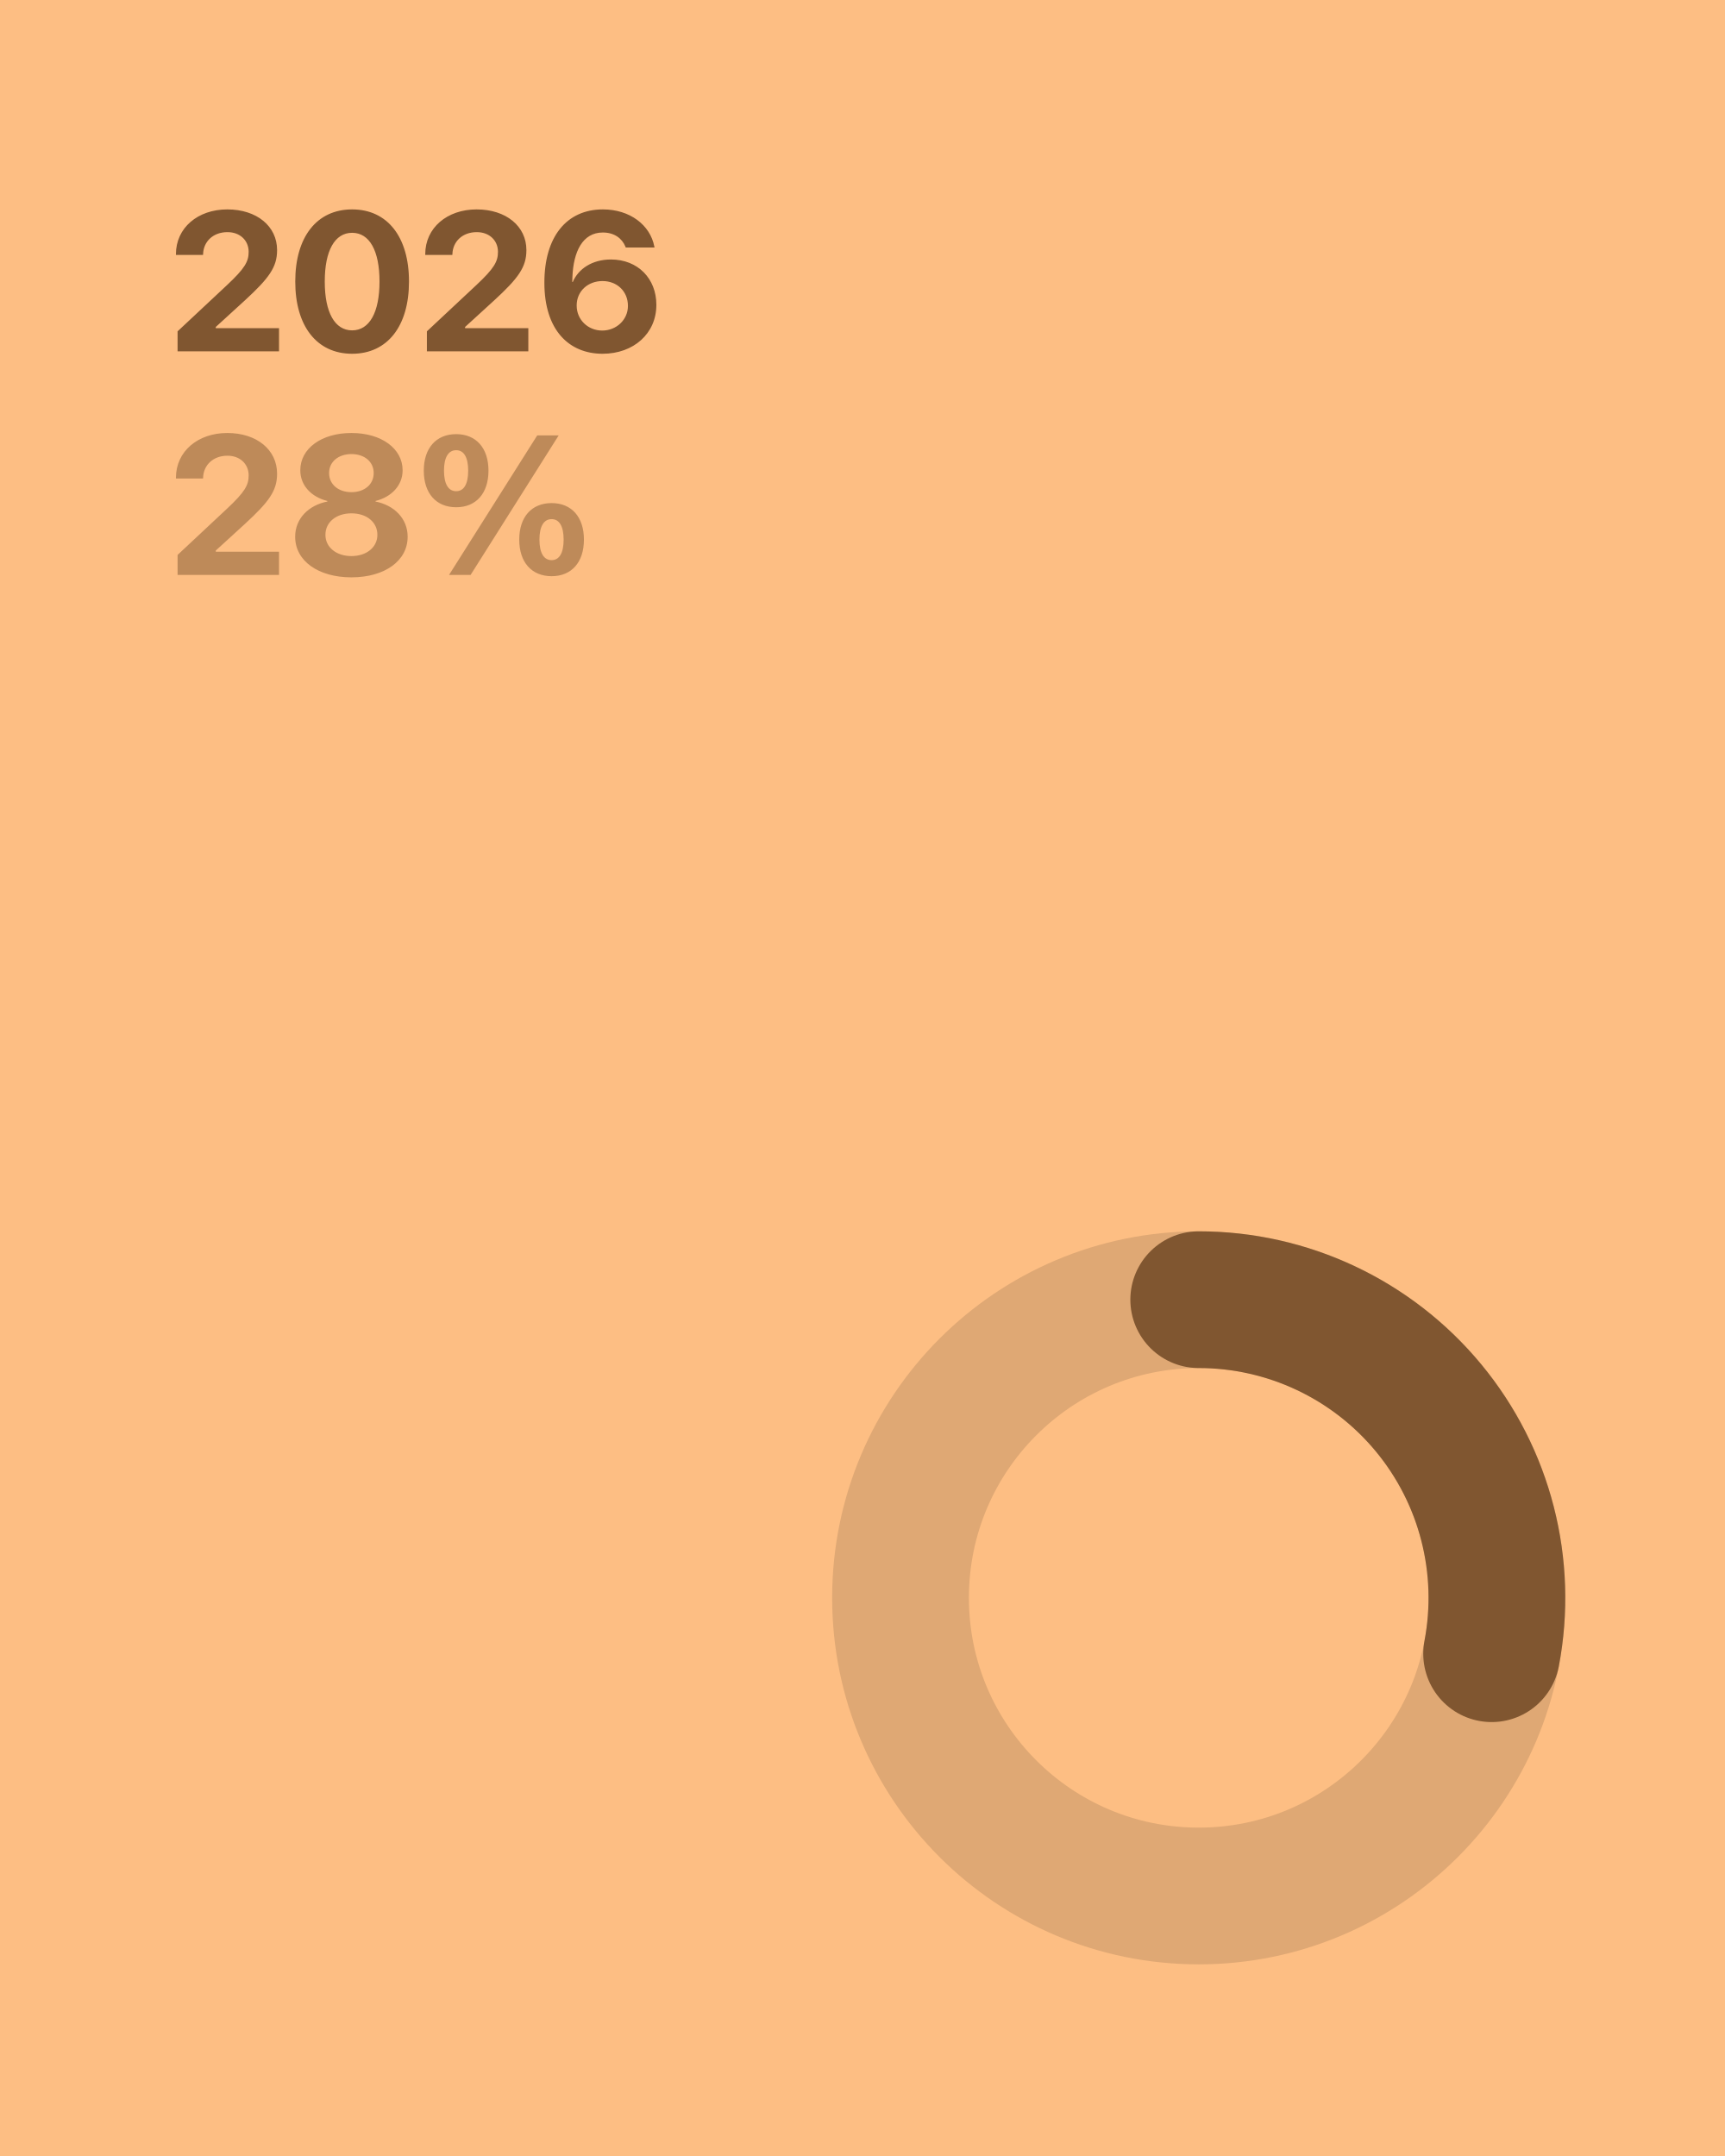
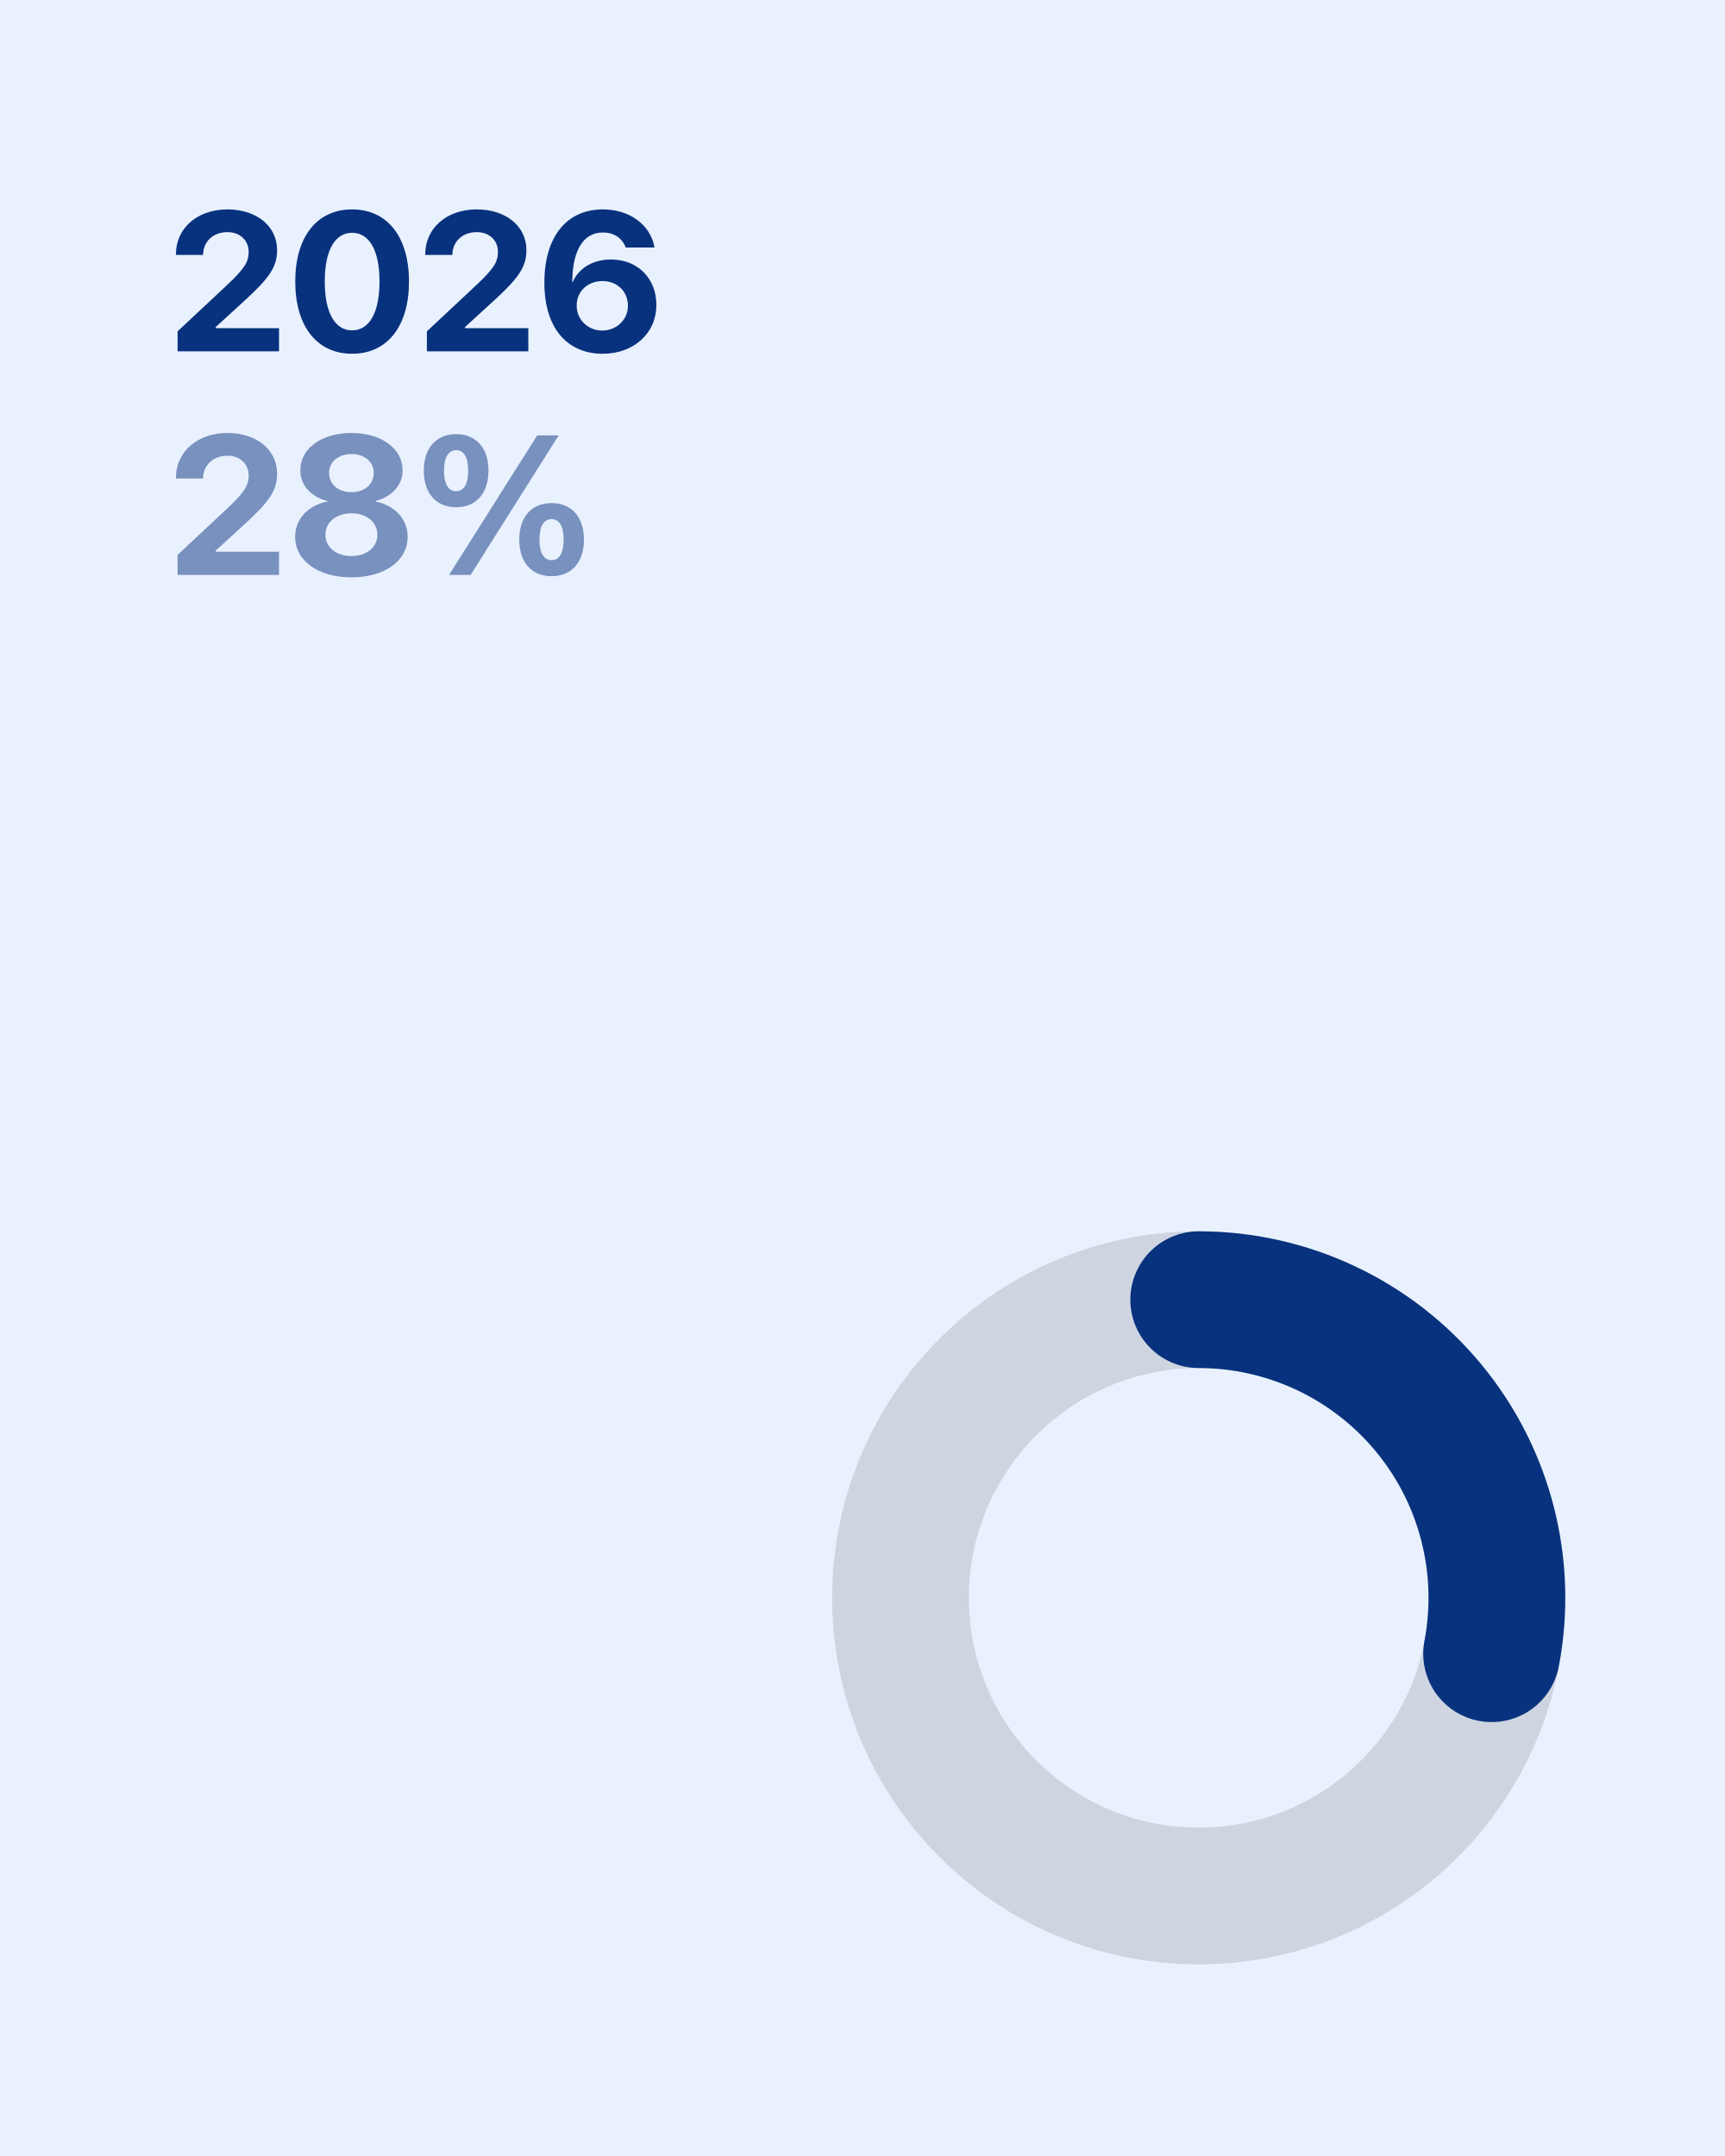
<svg xmlns="http://www.w3.org/2000/svg" viewBox="0 0 1080 1350" width="1080" height="1350">
-   <rect width="1080" height="1350" fill="#FDBE83" />
+   <rect width="1080" height="1350" fill="#E9F1FF" />
  <circle opacity="0.12" cx="750.5" cy="1000.5" r="186.692" fill="none" stroke="#000000" stroke-width="85.617" />
-   <path d="M750.5 813.808 A186.692 186.692 0 0 1 933.885 1035.483" fill="none" stroke="#805630" stroke-width="85.617" stroke-linecap="round" stroke-linejoin="round" />
-   <path d="M111.18 220L174.69 220L174.69 205.47L135.09 205.47L135.09 204.74L153.38 188.03C168.45 174.17 173.48 167.26 173.48 156.67L173.48 156.55C173.48 141.65 160.76 131.12 142.30 131.12C123.83 131.12 110.15 142.68 110.15 159.15L110.15 159.63L127.10 159.63L127.16 159.09C127.40 151.22 133.46 145.35 142.42 145.35C150.17 145.35 155.62 150.43 155.68 157.58L155.68 157.70C155.68 163.75 153.32 168.05 142.05 178.59L111.18 207.47ZM220.46 221.51C242.62 221.51 256.06 204.14 256.06 176.35L256.06 176.22C256.06 148.43 242.62 131.12 220.46 131.12C198.30 131.12 184.86 148.43 184.86 176.22L184.86 176.35C184.86 204.14 198.30 221.51 220.46 221.51ZM220.46 206.86C209.56 206.86 203.33 195.54 203.33 176.35L203.33 176.22C203.33 157.03 209.56 145.77 220.46 145.77C231.36 145.77 237.60 157.03 237.60 176.22L237.60 176.35C237.60 195.54 231.36 206.86 220.46 206.86ZM267.27 220L330.78 220L330.78 205.47L291.18 205.47L291.18 204.74L309.47 188.03C324.54 174.17 329.57 167.26 329.57 156.67L329.57 156.55C329.57 141.65 316.85 131.12 298.39 131.12C279.92 131.12 266.24 142.68 266.24 159.15L266.24 159.63L283.19 159.63L283.25 159.09C283.49 151.22 289.55 145.35 298.51 145.35C306.26 145.35 311.71 150.43 311.77 157.58L311.77 157.70C311.77 163.75 309.41 168.05 298.14 178.59L267.27 207.47ZM377.28 221.51C396.71 221.51 410.94 208.80 410.94 190.94L410.94 190.82C410.94 174.47 399.38 162.48 382.49 162.48C370.68 162.48 362.08 168.41 358.63 176.53L358.27 176.53C358.27 175.62 358.33 174.41 358.39 173.20C359.05 157.76 364.63 145.59 377.40 145.59C384.54 145.59 389.39 149.16 391.57 154.43L391.75 154.97L409.79 154.97L409.67 154.37C407.07 140.87 394.35 131.12 377.46 131.12C354.70 131.12 340.83 148.31 340.83 176.95L340.83 177.07C340.83 206.68 356.21 221.51 377.28 221.51ZM361.05 191.36L361.05 191.24C361.05 182.34 368.08 175.98 377.22 175.98C386.30 175.98 393.14 182.40 393.14 191.48L393.14 191.60C393.14 200.20 385.94 206.98 377.04 206.98C368.08 206.98 361.05 200.14 361.05 191.36Z" fill="#805630" />
-   <path d="M111.18 360L174.69 360L174.69 345.47L135.09 345.47L135.09 344.74L153.38 328.03C168.45 314.17 173.48 307.26 173.48 296.67L173.48 296.55C173.48 281.65 160.76 271.12 142.30 271.12C123.83 271.12 110.15 282.68 110.15 299.15L110.15 299.63L127.10 299.63L127.16 299.09C127.40 291.22 133.46 285.35 142.42 285.35C150.17 285.35 155.62 290.43 155.68 297.58L155.68 297.70C155.68 303.75 153.32 308.05 142.05 318.59L111.18 347.47ZM220.04 361.51C240.87 361.51 255.22 351.16 255.22 336.14L255.22 336.02C255.22 324.70 246.80 316.35 235.12 314.04L235.12 313.68C245.17 311.20 252.07 303.87 252.07 294.55L252.07 294.43C252.07 280.93 238.87 271.12 220.04 271.12C201.15 271.12 188.01 280.93 188.01 294.43L188.01 294.55C188.01 303.87 194.85 311.20 204.96 313.68L204.96 314.04C193.22 316.35 184.80 324.70 184.80 336.02L184.80 336.14C184.80 351.16 199.21 361.51 220.04 361.51ZM220.04 308.17C211.80 308.17 206.05 303.27 206.05 296.24L206.05 296.12C206.05 289.16 211.87 284.32 220.04 284.32C228.21 284.32 233.96 289.16 233.96 296.12L233.96 296.24C233.96 303.27 228.27 308.17 220.04 308.17ZM220.04 348.19C210.47 348.19 203.75 342.62 203.75 334.93L203.75 334.81C203.75 327.06 210.41 321.43 220.04 321.43C229.67 321.43 236.27 327.06 236.27 334.81L236.27 334.93C236.27 342.62 229.54 348.19 220.04 348.19ZM285.61 317.62C298.14 317.62 305.83 308.84 305.83 294.73L305.83 294.67C305.83 280.62 298.14 271.84 285.61 271.84C273.02 271.84 265.33 280.62 265.33 294.67L265.33 294.73C265.33 308.84 273.02 317.62 285.61 317.62ZM294.63 360L349.79 272.63L336.35 272.63L281.13 360ZM285.61 307.57C280.71 307.57 277.98 303.03 277.98 294.73L277.98 294.67C277.98 286.44 280.71 281.89 285.61 281.89C290.46 281.89 293.12 286.44 293.12 294.67L293.12 294.73C293.12 303.03 290.46 307.57 285.61 307.57ZM345.37 360.79C357.90 360.79 365.59 352.01 365.59 337.90L365.59 337.84C365.59 323.79 357.90 315.01 345.37 315.01C332.78 315.01 325.09 323.79 325.09 337.84L325.09 337.90C325.09 352.01 332.78 360.79 345.37 360.79ZM345.37 350.74C340.47 350.74 337.74 346.20 337.74 337.90L337.74 337.84C337.74 329.61 340.47 325.06 345.37 325.06C350.21 325.06 352.88 329.61 352.88 337.84L352.88 337.90C352.88 346.20 350.21 350.74 345.37 350.74Z" fill="#805630" opacity="0.5" />
+   <path d="M750.5 813.808 A186.692 186.692 0 0 1 933.885 1035.483" fill="none" stroke="#08327D" stroke-width="85.617" stroke-linecap="round" stroke-linejoin="round" />
+   <path d="M111.18 220L174.69 220L174.69 205.47L135.09 205.47L135.09 204.74L153.38 188.03C168.45 174.17 173.48 167.26 173.48 156.67L173.48 156.55C173.48 141.65 160.76 131.12 142.30 131.12C123.83 131.12 110.15 142.68 110.15 159.15L110.15 159.63L127.10 159.63L127.16 159.09C127.40 151.22 133.46 145.35 142.42 145.35C150.17 145.35 155.62 150.43 155.68 157.58L155.68 157.70C155.68 163.75 153.32 168.05 142.05 178.59L111.18 207.47ZM220.46 221.51C242.62 221.51 256.06 204.14 256.06 176.35L256.06 176.22C256.06 148.43 242.62 131.12 220.46 131.12C198.30 131.12 184.86 148.43 184.86 176.22L184.86 176.35C184.86 204.14 198.30 221.51 220.46 221.51ZM220.46 206.86C209.56 206.86 203.33 195.54 203.33 176.35L203.33 176.22C203.33 157.03 209.56 145.77 220.46 145.77C231.36 145.77 237.60 157.03 237.60 176.22L237.60 176.35C237.60 195.54 231.36 206.86 220.46 206.86ZM267.27 220L330.78 220L330.78 205.47L291.18 205.47L291.18 204.74L309.47 188.03C324.54 174.17 329.57 167.26 329.57 156.67L329.57 156.55C329.57 141.65 316.85 131.12 298.39 131.12C279.92 131.12 266.24 142.68 266.24 159.15L266.24 159.63L283.19 159.63L283.25 159.09C283.49 151.22 289.55 145.35 298.51 145.35C306.26 145.35 311.71 150.43 311.77 157.58L311.77 157.70C311.77 163.75 309.41 168.05 298.14 178.59L267.27 207.47ZM377.28 221.51C396.71 221.51 410.94 208.80 410.94 190.94L410.94 190.82C410.94 174.47 399.38 162.48 382.49 162.48C370.68 162.48 362.08 168.41 358.63 176.53L358.27 176.53C358.27 175.62 358.33 174.41 358.39 173.20C359.05 157.76 364.63 145.59 377.40 145.59C384.54 145.59 389.39 149.16 391.57 154.43L391.75 154.97L409.79 154.97L409.67 154.37C407.07 140.87 394.35 131.12 377.46 131.12C354.70 131.12 340.83 148.31 340.83 176.95L340.83 177.07C340.83 206.68 356.21 221.51 377.28 221.51ZM361.05 191.36L361.05 191.24C361.05 182.34 368.08 175.98 377.22 175.98C386.30 175.98 393.14 182.40 393.14 191.48L393.14 191.60C393.14 200.20 385.94 206.98 377.04 206.98C368.08 206.98 361.05 200.14 361.05 191.36Z" fill="#08327D" />
+   <path d="M111.18 360L174.69 360L174.69 345.47L135.09 345.47L135.09 344.74L153.38 328.03C168.45 314.17 173.48 307.26 173.48 296.67L173.48 296.55C173.48 281.65 160.76 271.12 142.30 271.12C123.83 271.12 110.15 282.68 110.15 299.15L110.15 299.63L127.10 299.63L127.16 299.09C127.40 291.22 133.46 285.35 142.42 285.35C150.17 285.35 155.62 290.43 155.68 297.58L155.68 297.70C155.68 303.75 153.32 308.05 142.05 318.59L111.18 347.47ZM220.04 361.51C240.87 361.51 255.22 351.16 255.22 336.14L255.22 336.02C255.22 324.70 246.80 316.35 235.12 314.04L235.12 313.68C245.17 311.20 252.07 303.87 252.07 294.55L252.07 294.43C252.07 280.93 238.87 271.12 220.04 271.12C201.15 271.12 188.01 280.93 188.01 294.43L188.01 294.55C188.01 303.87 194.85 311.20 204.96 313.68L204.96 314.04C193.22 316.35 184.80 324.70 184.80 336.02L184.80 336.14C184.80 351.16 199.21 361.51 220.04 361.51ZM220.04 308.17C211.80 308.17 206.05 303.27 206.05 296.24L206.05 296.12C206.05 289.16 211.87 284.32 220.04 284.32C228.21 284.32 233.96 289.16 233.96 296.12L233.96 296.24C233.96 303.27 228.27 308.17 220.04 308.17ZM220.04 348.19C210.47 348.19 203.75 342.62 203.75 334.93L203.75 334.81C203.75 327.06 210.41 321.43 220.04 321.43C229.67 321.43 236.27 327.06 236.27 334.81L236.27 334.93C236.27 342.62 229.54 348.19 220.04 348.19ZM285.61 317.62C298.14 317.62 305.83 308.84 305.83 294.73L305.83 294.67C305.83 280.62 298.14 271.84 285.61 271.84C273.02 271.84 265.33 280.62 265.33 294.67L265.33 294.73C265.33 308.84 273.02 317.62 285.61 317.62ZM294.63 360L349.79 272.63L336.35 272.63L281.13 360ZM285.61 307.57C280.71 307.57 277.98 303.03 277.98 294.73L277.98 294.67C277.98 286.44 280.71 281.89 285.61 281.89C290.46 281.89 293.12 286.44 293.12 294.67L293.12 294.73C293.12 303.03 290.46 307.57 285.61 307.57ZM345.37 360.79C357.90 360.79 365.59 352.01 365.59 337.90L365.59 337.84C365.59 323.79 357.90 315.01 345.37 315.01C332.78 315.01 325.09 323.79 325.09 337.84L325.09 337.90C325.09 352.01 332.78 360.79 345.37 360.79ZM345.37 350.74C340.47 350.74 337.74 346.20 337.74 337.90L337.74 337.84C337.74 329.61 340.47 325.06 345.37 325.06C350.21 325.06 352.88 329.61 352.88 337.84L352.88 337.90C352.88 346.20 350.21 350.74 345.37 350.74Z" fill="#08327D" opacity="0.5" />
</svg>
